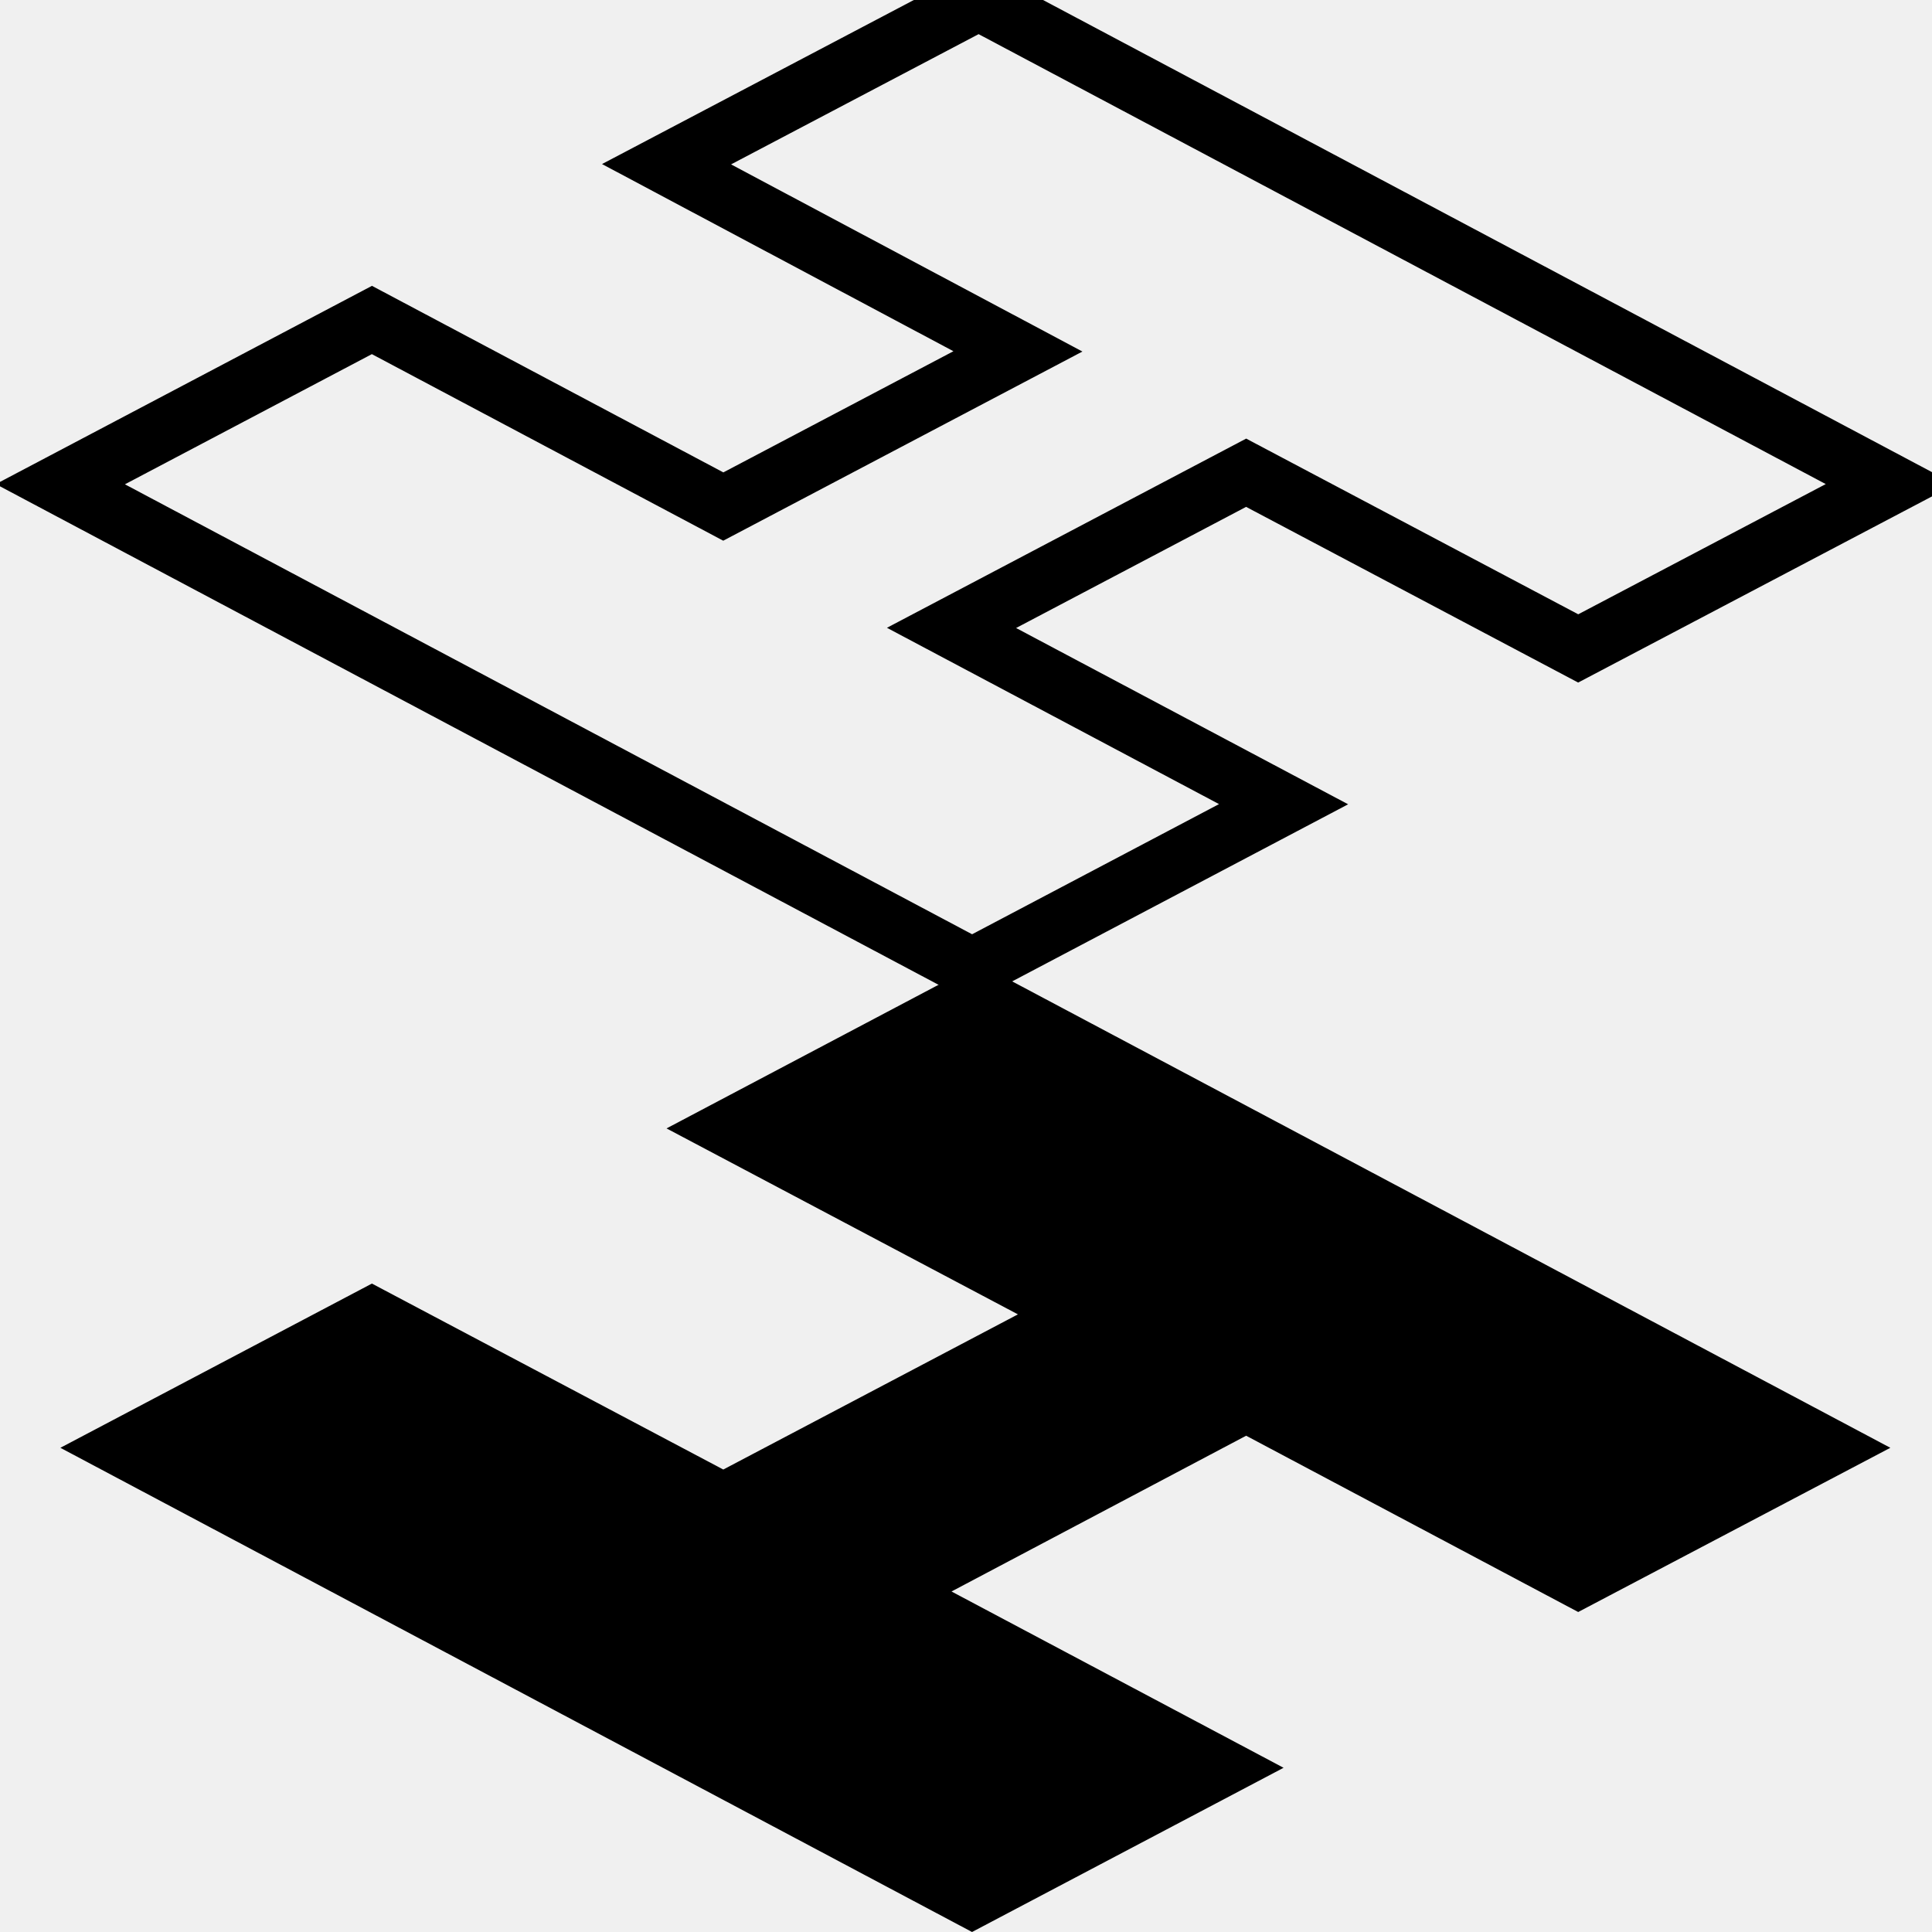
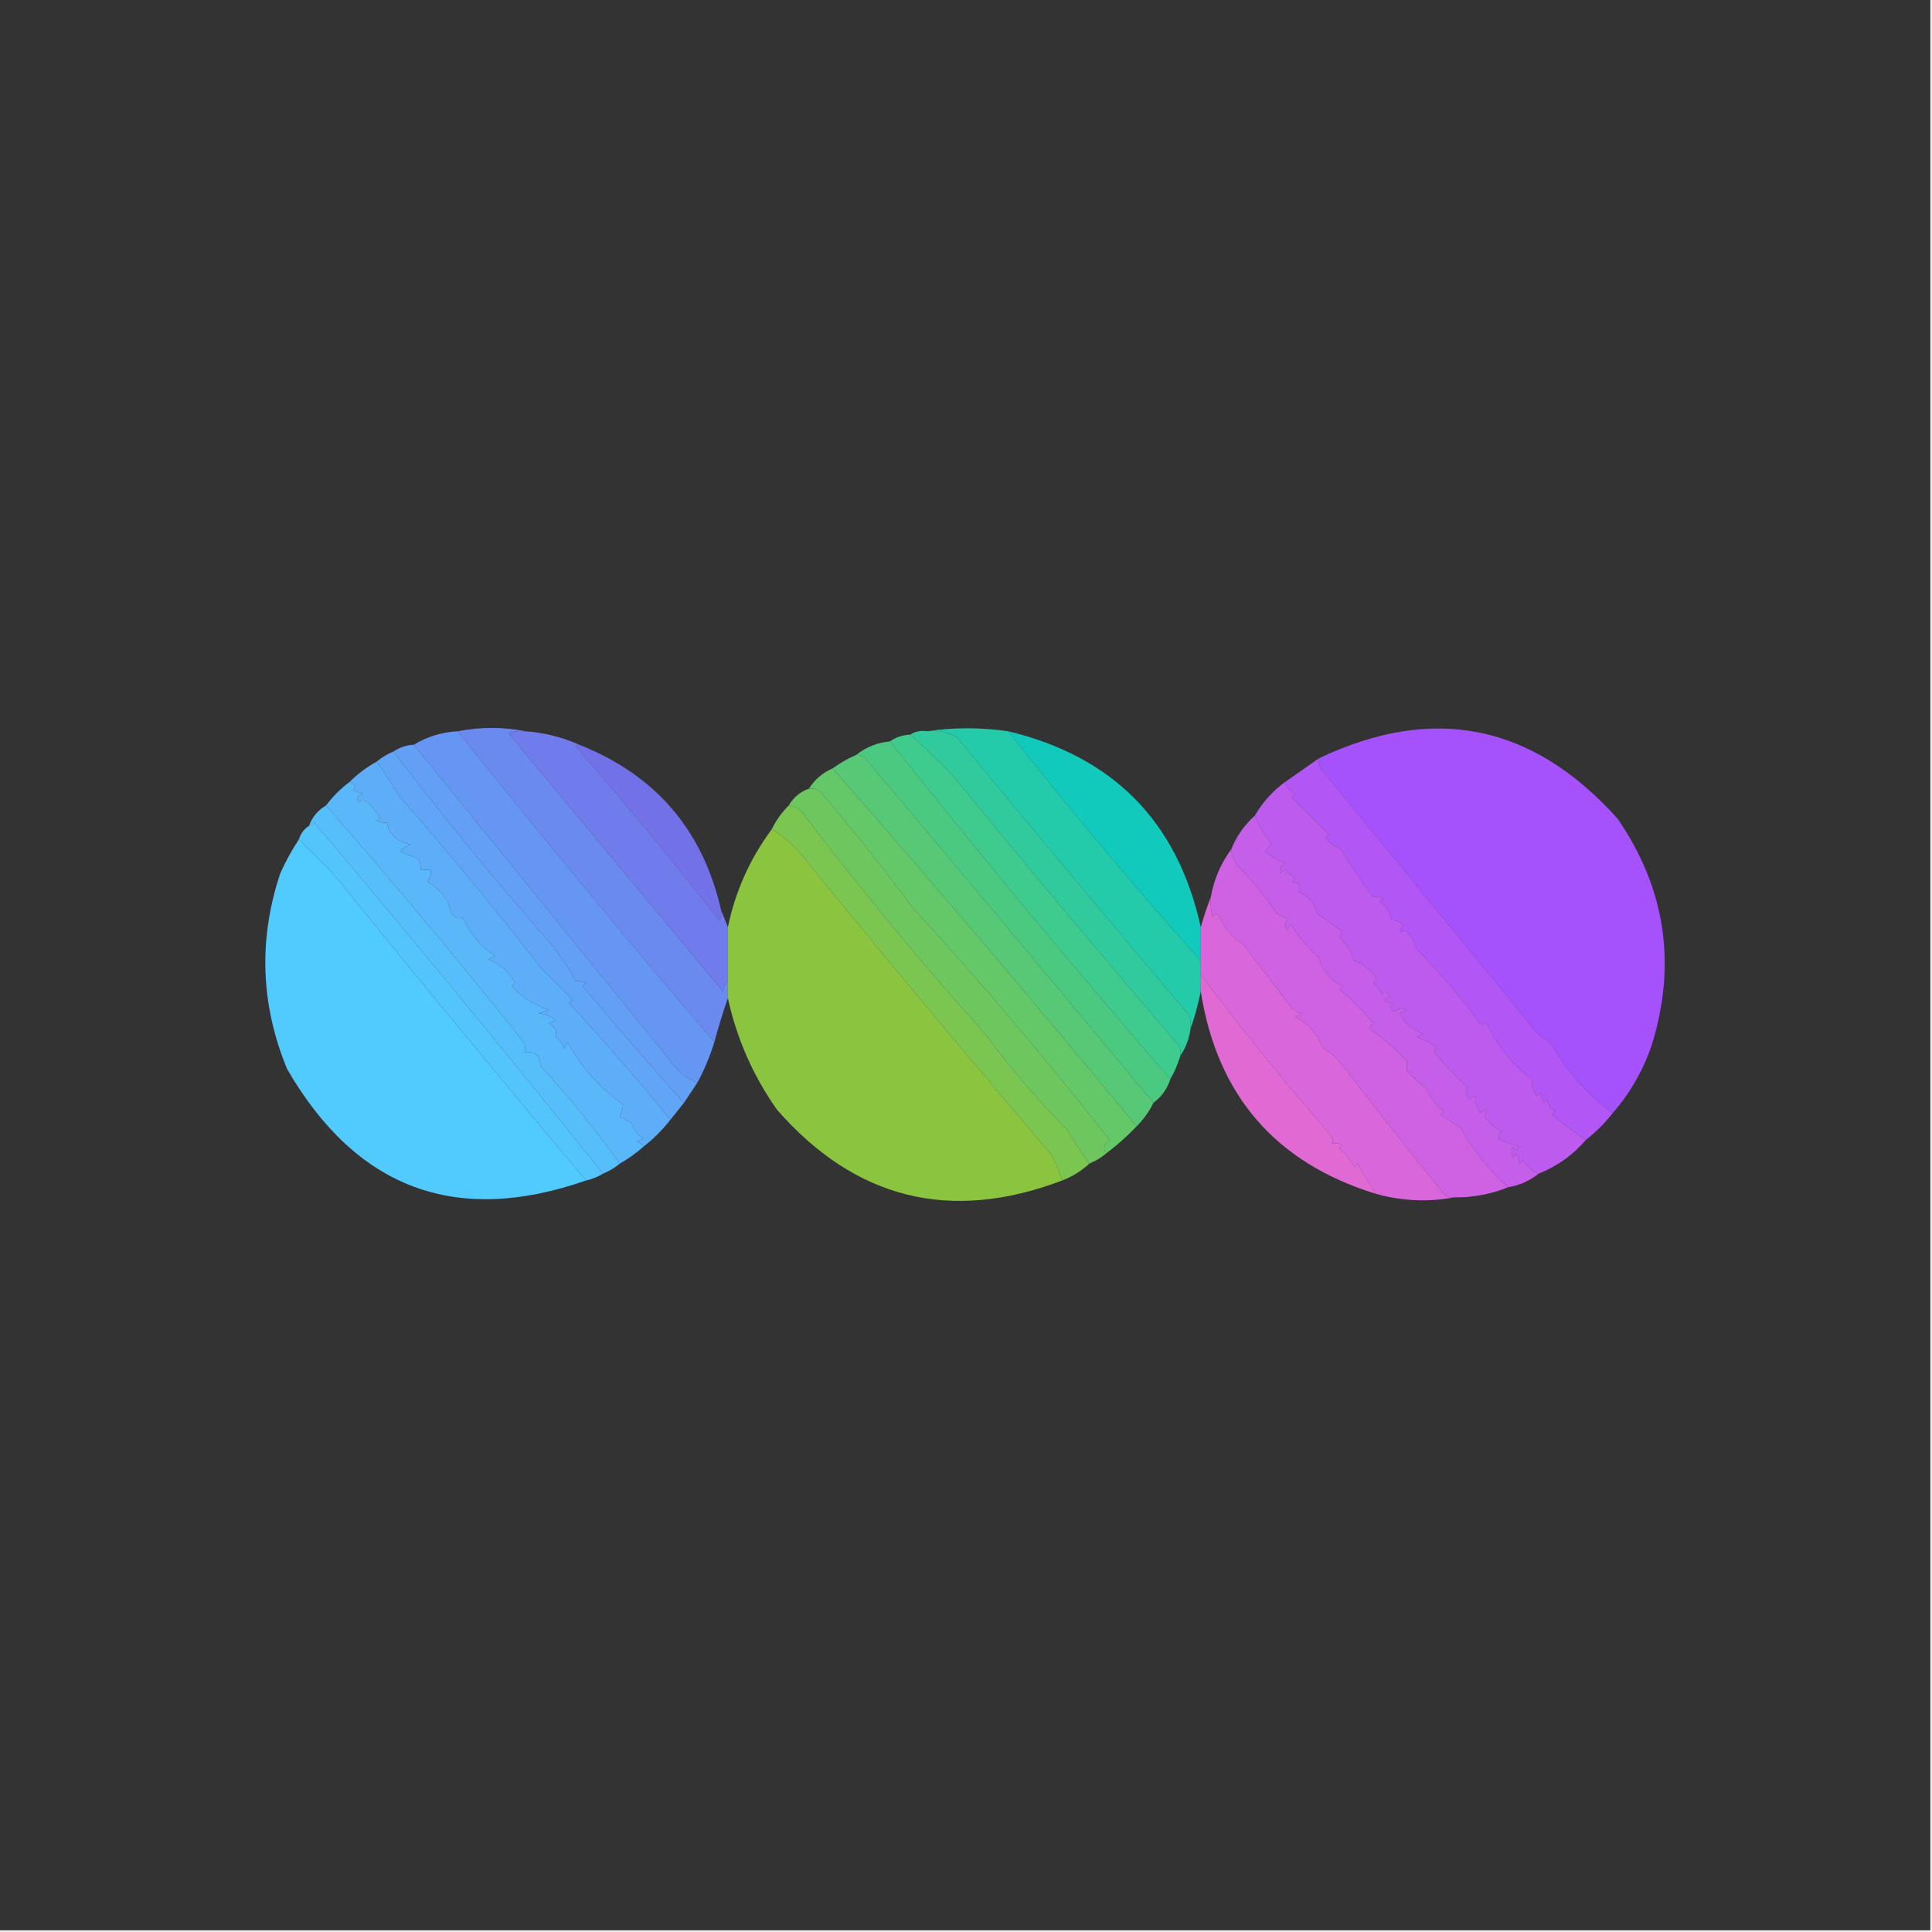
- <svg xmlns="http://www.w3.org/2000/svg" width="32" height="32" fill="none">
-   <style>
-     .stroke {
-       stroke: #000;
-     }
-     .fill {
-       fill: #000;
-     }
-     @media (prefers-color-scheme: dark) {
-       .stroke {
-         stroke: #fff;
-       }
-       .fill {
-         fill: #fff;
-       }
-     }
-   </style>
-   <path class="stroke" fill-rule="evenodd" d="M16.1 16.04 1 8.02 6.16 5.3l5.82 3.09 4.88-2.57-5.82-3.1L16.21 0l15.1 8.02-5.17 2.72-5.5-2.91-4.88 2.57 5.5 2.92-5.16 2.72Z" />
-   <path class="fill" fill-rule="evenodd" d="M16.1 32 1 23.98l5.16-2.72 5.82 3.08 4.88-2.57-5.82-3.08 5.17-2.73 15.1 8.02-5.17 2.72-5.5-2.92-4.88 2.58 5.5 2.92L16.1 32Z" />
+ <svg xmlns="http://www.w3.org/2000/svg" version="1.1" width="572px" height="572px" style="shape-rendering:geometricPrecision; text-rendering:geometricPrecision; image-rendering:optimizeQuality; fill-rule:evenodd; clip-rule:evenodd">
+   <g>
+     <path style="opacity:1" fill="#333333" d="M -0.5,-0.5 C 190.167,-0.5 380.833,-0.5 571.5,-0.5C 571.5,190.167 571.5,380.833 571.5,571.5C 380.833,571.5 190.167,571.5 -0.5,571.5C -0.5,380.833 -0.5,190.167 -0.5,-0.5 Z" />
+   </g>
+   <g>
+     <path style="opacity:1" fill="#23cbaa" d="M 274.5,216.5 C 282.347,215.326 290.347,215.326 298.5,216.5C 316.807,239.802 335.807,262.468 355.5,284.5C 355.5,285.833 355.5,287.167 355.5,288.5C 355.5,290.167 355.5,291.833 355.5,293.5C 354.775,297.231 353.775,300.898 352.5,304.5C 352.657,303.127 352.49,301.793 352,300.5C 328.923,273.266 306.09,245.933 283.5,218.5C 280.788,216.74 277.788,216.073 274.5,216.5 Z" />
+   </g>
+   <g>
+     <path style="opacity:1" fill="#a552fd" d="M 477.5,329.5 C 469.805,323.964 463.639,316.964 459,308.5C 457.045,307.547 455.378,306.213 454,304.5C 433.022,278.852 412.022,253.185 391,227.5C 390.517,226.552 390.351,225.552 390.5,224.5C 424.41,208.382 453.91,214.382 479,242.5C 493.123,263.13 496.456,285.463 489,309.5C 486.417,317.014 482.583,323.681 477.5,329.5 Z" />
+   </g>
+   <g>
+     <path style="opacity:1" fill="#6a8af0" d="M 155.5,216.5 C 153.801,216.34 152.134,216.506 150.5,217C 171.682,242.513 192.849,268.013 214,293.5C 214.232,292.263 214.732,291.263 215.5,290.5C 215.5,292.167 215.5,293.833 215.5,295.5C 214.012,299.787 212.678,304.12 211.5,308.5C 185.73,278.356 160.397,247.689 135.5,216.5C 142.266,215.191 148.932,215.191 155.5,216.5 Z" />
+   </g>
+   <g>
+     <path style="opacity:1" fill="#30ca9c" d="M 269.5,217.5 C 270.919,216.549 272.585,216.216 274.5,216.5C 277.788,216.073 280.788,216.74 283.5,218.5C 306.09,245.933 328.923,273.266 352,300.5C 352.49,301.793 352.657,303.127 352.5,304.5C 352.097,307.486 351.097,310.152 349.5,312.5C 349.649,311.448 349.483,310.448 349,309.5C 326.372,283.194 304.038,256.527 282,229.5C 277.917,225.247 273.751,221.247 269.5,217.5 Z" />
+   </g>
+   <g>
+     <path style="opacity:1" fill="#6696f3" d="M 135.5,216.5 C 160.397,247.689 185.73,278.356 211.5,308.5C 210.224,312.662 208.557,316.662 206.5,320.5C 202.954,319.128 200.12,316.795 198,313.5C 172.839,282.523 147.673,251.523 122.5,220.5C 126.403,218.102 130.736,216.769 135.5,216.5 Z" />
+   </g>
+   <g>
+     <path style="opacity:1" fill="#3fca8e" d="M 269.5,217.5 C 273.751,221.247 277.917,225.247 282,229.5C 304.038,256.527 326.372,283.194 349,309.5C 349.483,310.448 349.649,311.448 349.5,312.5C 348.736,315.018 347.736,317.351 346.5,319.5C 318.139,286.8 290.472,253.466 263.5,219.5C 265.214,218.262 267.214,217.595 269.5,217.5 Z" />
+   </g>
+   <g>
+     <path style="opacity:1" fill="#11cabc" d="M 298.5,216.5 C 329.659,223.992 348.659,243.325 355.5,274.5C 355.5,277.833 355.5,281.167 355.5,284.5C 335.807,262.468 316.807,239.802 298.5,216.5 Z" />
+   </g>
+   <g>
+     <path style="opacity:1" fill="#7371e8" d="M 171.5,220.5 C 194.112,229.446 208.112,245.779 213.5,269.5C 213.649,270.552 213.483,271.552 213,272.5C 199.609,255.372 185.442,238.205 170.5,221C 170.728,220.601 171.062,220.435 171.5,220.5 Z" />
+   </g>
+   <g>
+     <path style="opacity:1" fill="#629ff5" d="M 122.5,220.5 C 147.673,251.523 172.839,282.523 198,313.5C 200.12,316.795 202.954,319.128 206.5,320.5C 205.167,322.5 203.833,324.5 202.5,326.5C 192.381,315.232 182.381,303.732 172.5,292C 172.833,291.667 173.167,291.333 173.5,291C 172.552,290.517 171.552,290.351 170.5,290.5C 168.602,287.08 166.435,283.747 164,280.5C 147.441,261.687 131.608,242.354 116.5,222.5C 118.297,221.27 120.297,220.604 122.5,220.5 Z" />
+   </g>
+   <g>
+     <path style="opacity:1" fill="#4bc981" d="M 263.5,219.5 C 290.472,253.466 318.139,286.8 346.5,319.5C 345.557,322.4 343.89,324.733 341.5,326.5C 313.423,292.723 285.257,259.057 257,225.5C 256.184,224.177 255.017,223.511 253.5,223.5C 256.37,221.206 259.703,219.872 263.5,219.5 Z" />
+   </g>
+   <g>
+     <path style="opacity:1" fill="#60a5f6" d="M 116.5,222.5 C 131.608,242.354 147.441,261.687 164,280.5C 166.435,283.747 168.602,287.08 170.5,290.5C 171.552,290.351 172.552,290.517 173.5,291C 173.167,291.333 172.833,291.667 172.5,292C 182.381,303.732 192.381,315.232 202.5,326.5C 201.136,328.191 199.803,329.858 198.5,331.5C 188.839,319.659 178.839,308.159 168.5,297C 168.833,296.667 169.167,296.333 169.5,296C 166.509,293.043 163.509,290.043 160.5,287C 147.534,270.223 133.367,253.057 118,235.5C 115.987,232.002 113.82,228.669 111.5,225.5C 112.965,224.263 114.632,223.263 116.5,222.5 Z" />
+   </g>
+   <g>
+     <path style="opacity:1" fill="#57c875" d="M 253.5,223.5 C 255.017,223.511 256.184,224.177 257,225.5C 285.257,259.057 313.423,292.723 341.5,326.5C 340.214,329.117 338.547,331.45 336.5,333.5C 307.046,297.642 277.046,262.309 246.5,227.5C 248.663,225.917 250.996,224.584 253.5,223.5 Z" />
+   </g>
+   <g>
+     <path style="opacity:1" fill="#b257f6" d="M 390.5,224.5 C 390.351,225.552 390.517,226.552 391,227.5C 412.022,253.185 433.022,278.852 454,304.5C 455.378,306.213 457.045,307.547 459,308.5C 463.639,316.964 469.805,323.964 477.5,329.5C 475.167,332.5 472.5,335.167 469.5,337.5C 466.086,335.273 462.753,332.773 459.5,330C 459.833,329.667 460.167,329.333 460.5,329C 459.151,328.228 458.318,327.061 458,325.5C 457.667,325.833 457.333,326.167 457,326.5C 456.667,325.5 456.333,324.5 456,323.5C 455.667,323.833 455.333,324.167 455,324.5C 453.991,322.975 453.491,321.308 453.5,319.5C 447.626,315.174 443.126,309.507 440,302.5C 439.086,303.654 438.253,303.487 437.5,302C 432.521,295.237 426.354,288.071 419,280.5C 418.74,278.382 417.74,276.716 416,275.5C 414.334,276.34 414.167,275.84 415.5,274C 414.448,272.881 413.281,272.381 412,272.5C 411.654,270.152 410.487,268.319 408.5,267C 408.833,266.667 409.167,266.333 409.5,266C 408.552,265.517 407.552,265.351 406.5,265.5C 403.241,261.042 400.074,256.376 397,251.5C 395.229,250.696 393.729,249.529 392.5,248C 392.833,247.667 393.167,247.333 393.5,247C 389.842,243.376 386.175,239.709 382.5,236C 382.833,235.667 383.167,235.333 383.5,235C 381.937,234.241 380.937,233.074 380.5,231.5C 383.833,229.167 387.167,226.833 390.5,224.5 Z" />
+   </g>
+   <g>
+     <path style="opacity:1" fill="#64c768" d="M 246.5,227.5 C 277.046,262.309 307.046,297.642 336.5,333.5C 333.729,336.392 330.729,339.058 327.5,341.5C 326.491,340.061 326.824,338.728 328.5,337.5C 309.85,313.691 290.35,290.691 270,268.5C 261.419,256.909 252.419,245.576 243,234.5C 241.989,233.663 240.822,233.33 239.5,233.5C 241.219,230.781 243.553,228.781 246.5,227.5 Z" />
+   </g>
+   <g>
+     <path style="opacity:1" fill="#707bec" d="M 155.5,216.5 C 161.17,216.917 166.503,218.251 171.5,220.5C 171.062,220.435 170.728,220.601 170.5,221C 185.442,238.205 199.609,255.372 213,272.5C 213.483,271.552 213.649,270.552 213.5,269.5C 214.167,271.167 214.833,272.833 215.5,274.5C 215.5,279.833 215.5,285.167 215.5,290.5C 214.732,291.263 214.232,292.263 214,293.5C 192.849,268.013 171.682,242.513 150.5,217C 152.134,216.506 153.801,216.34 155.5,216.5 Z" />
+   </g>
+   <g>
+     <path style="opacity:1" fill="#59b7fa" d="M 103.5,231.5 C 105.233,232.008 105.566,232.841 104.5,234C 105.5,234.333 106.5,234.667 107.5,235C 106.044,235.423 105.544,236.256 106,237.5C 107.073,236.72 108.24,236.887 109.5,238C 110.636,239.53 111.636,240.863 112.5,242C 112.167,242.333 111.833,242.667 111.5,243C 112.448,243.483 113.448,243.649 114.5,243.5C 115.295,247.123 117.628,249.29 121.5,250C 120.328,250.419 119.328,251.085 118.5,252C 120.087,252.862 121.754,253.529 123.5,254C 124.337,255.011 124.67,256.178 124.5,257.5C 125.5,257.5 126.5,257.5 127.5,257.5C 127.67,258.822 127.337,259.989 126.5,261C 130.402,263.288 132.735,266.288 133.5,270C 134.469,271.758 135.636,272.258 137,271.5C 138.71,275.94 141.876,279.773 146.5,283C 145.833,283.333 145.167,283.667 144.5,284C 148.006,285.315 150.673,287.648 152.5,291C 152.167,291.333 151.833,291.667 151.5,292C 154.542,295.249 158.209,297.583 162.5,299C 161.5,299.333 160.5,299.667 159.5,300C 161.384,300.216 163.051,300.883 164.5,302C 163.833,302.333 163.167,302.667 162.5,303C 164.394,304.101 165.061,305.434 164.5,307C 165.701,307.903 166.535,309.069 167,310.5C 167.333,309.833 167.667,309.167 168,308.5C 172.057,315.894 177.557,322.061 184.5,327C 184.335,328.117 184.002,329.284 183.5,330.5C 184.628,331.262 185.795,331.929 187,332.5C 187.574,334.492 188.741,335.992 190.5,337C 189.833,337.333 189.167,337.667 188.5,338C 189.416,338.278 190.082,338.778 190.5,339.5C 188.343,341.412 186.009,343.079 183.5,344.5C 176.312,334.461 168.479,324.795 160,315.5C 159.888,312.553 158.388,311.22 155.5,311.5C 155.649,310.448 155.483,309.448 155,308.5C 136.097,284.755 116.597,261.422 96.5,238.5C 98.5,235.833 100.833,233.5 103.5,231.5 Z" />
+   </g>
+   <g>
+     <path style="opacity:1" fill="#bd5bef" d="M 380.5,231.5 C 380.937,233.074 381.937,234.241 383.5,235C 383.167,235.333 382.833,235.667 382.5,236C 386.175,239.709 389.842,243.376 393.5,247C 393.167,247.333 392.833,247.667 392.5,248C 393.729,249.529 395.229,250.696 397,251.5C 400.074,256.376 403.241,261.042 406.5,265.5C 407.552,265.351 408.552,265.517 409.5,266C 409.167,266.333 408.833,266.667 408.5,267C 410.487,268.319 411.654,270.152 412,272.5C 413.281,272.381 414.448,272.881 415.5,274C 414.167,275.84 414.334,276.34 416,275.5C 417.74,276.716 418.74,278.382 419,280.5C 426.354,288.071 432.521,295.237 437.5,302C 438.253,303.487 439.086,303.654 440,302.5C 443.126,309.507 447.626,315.174 453.5,319.5C 453.491,321.308 453.991,322.975 455,324.5C 455.333,324.167 455.667,323.833 456,323.5C 456.333,324.5 456.667,325.5 457,326.5C 457.333,326.167 457.667,325.833 458,325.5C 458.318,327.061 459.151,328.228 460.5,329C 460.167,329.333 459.833,329.667 459.5,330C 462.753,332.773 466.086,335.273 469.5,337.5C 465.674,341.99 461.007,345.323 455.5,347.5C 453.549,346.718 452.049,345.384 451,343.5C 450.667,343.833 450.333,344.167 450,344.5C 449.667,343.5 449.333,342.5 449,341.5C 448.667,341.833 448.333,342.167 448,342.5C 447.333,341.5 447.333,340.5 448,339.5C 448.654,340.696 449.154,340.696 449.5,339.5C 447.659,338.77 445.825,338.103 444,337.5C 443.383,336.551 443.549,335.718 444.5,335C 442.415,333.959 440.748,332.459 439.5,330.5C 440.629,328.471 440.129,328.137 438,329.5C 437.691,328.234 437.191,327.067 436.5,326C 437.34,324.334 436.84,324.167 435,325.5C 433.887,324.24 433.72,323.073 434.5,322C 431.317,318.985 428.317,315.818 425.5,312.5C 424.359,311.575 424.359,310.741 425.5,310C 423.623,308.815 421.623,307.815 419.5,307C 420.167,306.667 420.833,306.333 421.5,306C 418.232,305.064 415.899,303.064 414.5,300C 415.167,299.667 415.833,299.333 416.5,299C 415.216,298.316 414.049,298.483 413,299.5C 411.513,298.747 411.346,297.914 412.5,297C 409.456,296.641 409.122,295.974 411.5,295C 410.747,293.513 409.914,293.346 409,294.5C 408.535,293.069 407.701,291.903 406.5,291C 406.957,290.586 407.291,290.086 407.5,289.5C 405.484,286.898 403.317,285.231 401,284.5C 400.122,281.785 398.622,279.451 396.5,277.5C 396.709,276.914 397.043,276.414 397.5,276C 394.858,273.794 392.358,271.961 390,270.5C 389.214,267.417 387.381,265.251 384.5,264C 385.345,262.442 384.679,261.442 382.5,261C 382.833,260.667 383.167,260.333 383.5,260C 382.354,259.355 381.354,258.522 380.5,257.5C 379.914,257.709 379.414,258.043 379,258.5C 378.689,257.258 379.189,256.258 380.5,255.5C 378.31,254.777 376.31,253.61 374.5,252C 375.167,251.333 375.833,250.667 376.5,250C 374.423,247.337 372.757,244.504 371.5,241.5C 373.766,237.564 376.766,234.231 380.5,231.5 Z" />
+   </g>
+   <g>
+     <path style="opacity:1" fill="#56befb" d="M 96.5,238.5 C 116.597,261.422 136.097,284.755 155,308.5C 155.483,309.448 155.649,310.448 155.5,311.5C 158.388,311.22 159.888,312.553 160,315.5C 168.479,324.795 176.312,334.461 183.5,344.5C 182.035,345.737 180.368,346.737 178.5,347.5C 150.883,312.907 122.383,278.24 93,243.5C 92.617,244.056 92.117,244.389 91.5,244.5C 92.419,241.911 94.086,239.911 96.5,238.5 Z" />
+   </g>
+   <g>
+     <path style="opacity:1" fill="#54c4fd" d="M 178.5,347.5 C 176.95,348.441 175.284,349.107 173.5,349.5C 148.566,319.825 123.566,289.491 98.5,258.5C 95.16,255.133 91.827,251.8 88.5,248.5C 89.026,246.77 90.026,245.436 91.5,244.5C 92.117,244.389 92.617,244.056 93,243.5C 122.383,278.24 150.883,312.907 178.5,347.5 Z" />
+   </g>
+   <g>
+     <path style="opacity:1" fill="#c55ee9" d="M 371.5,241.5 C 372.757,244.504 374.423,247.337 376.5,250C 375.833,250.667 375.167,251.333 374.5,252C 376.31,253.61 378.31,254.777 380.5,255.5C 379.189,256.258 378.689,257.258 379,258.5C 379.414,258.043 379.914,257.709 380.5,257.5C 381.354,258.522 382.354,259.355 383.5,260C 383.167,260.333 382.833,260.667 382.5,261C 384.679,261.442 385.345,262.442 384.5,264C 387.381,265.251 389.214,267.417 390,270.5C 392.358,271.961 394.858,273.794 397.5,276C 397.043,276.414 396.709,276.914 396.5,277.5C 398.622,279.451 400.122,281.785 401,284.5C 403.317,285.231 405.484,286.898 407.5,289.5C 407.291,290.086 406.957,290.586 406.5,291C 407.701,291.903 408.535,293.069 409,294.5C 409.914,293.346 410.747,293.513 411.5,295C 409.122,295.974 409.456,296.641 412.5,297C 411.346,297.914 411.513,298.747 413,299.5C 414.049,298.483 415.216,298.316 416.5,299C 415.833,299.333 415.167,299.667 414.5,300C 415.899,303.064 418.232,305.064 421.5,306C 420.833,306.333 420.167,306.667 419.5,307C 421.623,307.815 423.623,308.815 425.5,310C 424.359,310.741 424.359,311.575 425.5,312.5C 428.317,315.818 431.317,318.985 434.5,322C 433.72,323.073 433.887,324.24 435,325.5C 436.84,324.167 437.34,324.334 436.5,326C 437.191,327.067 437.691,328.234 438,329.5C 440.129,328.137 440.629,328.471 439.5,330.5C 440.748,332.459 442.415,333.959 444.5,335C 443.549,335.718 443.383,336.551 444,337.5C 445.825,338.103 447.659,338.77 449.5,339.5C 449.154,340.696 448.654,340.696 448,339.5C 447.333,340.5 447.333,341.5 448,342.5C 448.333,342.167 448.667,341.833 449,341.5C 449.333,342.5 449.667,343.5 450,344.5C 450.333,344.167 450.667,343.833 451,343.5C 452.049,345.384 453.549,346.718 455.5,347.5C 452.912,349.592 449.912,350.925 446.5,351.5C 440.622,346.178 435.955,340.345 432.5,334C 430.548,332.608 428.548,331.275 426.5,330C 426.833,329.667 427.167,329.333 427.5,329C 425.251,327.255 423.584,325.088 422.5,322.5C 420.324,320.823 418.324,318.989 416.5,317C 416.5,316 416.5,315 416.5,314C 413.163,310.546 409.497,307.379 405.5,304.5C 405.709,303.914 406.043,303.414 406.5,303C 403.272,298.857 399.938,295.524 396.5,293C 396.833,292.667 397.167,292.333 397.5,292C 393.905,290.236 391.572,287.402 390.5,283.5C 387.525,280.97 384.692,277.636 382,273.5C 381.667,274.167 381.333,274.833 381,275.5C 380.316,274.216 380.483,273.049 381.5,272C 380.234,271.691 379.067,271.191 378,270.5C 374.703,265.372 370.87,260.706 366.5,256.5C 365.438,254.978 364.771,253.312 364.5,251.5C 366.062,247.608 368.395,244.275 371.5,241.5 Z" />
+   </g>
+   <g>
+     <path style="opacity:1" fill="#51cafd" d="M 88.5,248.5 C 91.827,251.8 95.16,255.133 98.5,258.5C 123.566,289.491 148.566,319.825 173.5,349.5C 135.009,362.944 105.509,351.944 85,316.5C 77.133,297.423 76.466,278.089 83,258.5C 84.592,254.979 86.425,251.646 88.5,248.5 Z" />
+   </g>
+   <g>
+     <path style="opacity:1" fill="#5dadf8" d="M 111.5,225.5 C 113.82,228.669 115.987,232.002 118,235.5C 133.367,253.057 147.534,270.223 160.5,287C 163.509,290.043 166.509,293.043 169.5,296C 169.167,296.333 168.833,296.667 168.5,297C 178.839,308.159 188.839,319.659 198.5,331.5C 196.167,334.5 193.5,337.167 190.5,339.5C 190.082,338.778 189.416,338.278 188.5,338C 189.167,337.667 189.833,337.333 190.5,337C 188.741,335.992 187.574,334.492 187,332.5C 185.795,331.929 184.628,331.262 183.5,330.5C 184.002,329.284 184.335,328.117 184.5,327C 177.557,322.061 172.057,315.894 168,308.5C 167.667,309.167 167.333,309.833 167,310.5C 166.535,309.069 165.701,307.903 164.5,307C 165.061,305.434 164.394,304.101 162.5,303C 163.167,302.667 163.833,302.333 164.5,302C 163.051,300.883 161.384,300.216 159.5,300C 160.5,299.667 161.5,299.333 162.5,299C 158.209,297.583 154.542,295.249 151.5,292C 151.833,291.667 152.167,291.333 152.5,291C 150.673,287.648 148.006,285.315 144.5,284C 145.167,283.667 145.833,283.333 146.5,283C 141.876,279.773 138.71,275.94 137,271.5C 135.636,272.258 134.469,271.758 133.5,270C 132.735,266.288 130.402,263.288 126.5,261C 127.337,259.989 127.67,258.822 127.5,257.5C 126.5,257.5 125.5,257.5 124.5,257.5C 124.67,256.178 124.337,255.011 123.5,254C 121.754,253.529 120.087,252.862 118.5,252C 119.328,251.085 120.328,250.419 121.5,250C 117.628,249.29 115.295,247.123 114.5,243.5C 113.448,243.649 112.448,243.483 111.5,243C 111.833,242.667 112.167,242.333 112.5,242C 111.636,240.863 110.636,239.53 109.5,238C 108.24,236.887 107.073,236.72 106,237.5C 105.544,236.256 106.044,235.423 107.5,235C 106.5,234.667 105.5,234.333 104.5,234C 105.566,232.841 105.233,232.008 103.5,231.5C 105.86,229.147 108.527,227.147 111.5,225.5 Z" />
+   </g>
+   <g>
+     <path style="opacity:1" fill="#8bc540" d="M 228.5,245.5 C 231.188,247.132 233.688,249.132 236,251.5C 260.623,281.792 285.623,311.792 311,341.5C 312.454,344.071 313.62,346.738 314.5,349.5C 281.359,362.057 253.193,355.057 230,328.5C 222.921,318.408 218.087,307.408 215.5,295.5C 215.5,293.833 215.5,292.167 215.5,290.5C 215.5,285.167 215.5,279.833 215.5,274.5C 217.706,263.884 222.039,254.217 228.5,245.5 Z" />
+   </g>
+   <g>
+     <path style="opacity:1" fill="#7bc651" d="M 233.5,238.5 C 235.09,238.628 236.423,239.295 237.5,240.5C 254.693,263.204 272.86,285.204 292,306.5C 298.913,316.021 306.913,325.354 316,334.5C 318.03,338.009 320.196,341.342 322.5,344.5C 320.206,346.653 317.54,348.32 314.5,349.5C 313.62,346.738 312.454,344.071 311,341.5C 285.623,311.792 260.623,281.792 236,251.5C 233.688,249.132 231.188,247.132 228.5,245.5C 229.754,242.907 231.42,240.573 233.5,238.5 Z" />
+   </g>
+   <g>
+     <path style="opacity:1" fill="#cf62e3" d="M 364.5,251.5 C 364.771,253.312 365.438,254.978 366.5,256.5C 370.87,260.706 374.703,265.372 378,270.5C 379.067,271.191 380.234,271.691 381.5,272C 380.483,273.049 380.316,274.216 381,275.5C 381.333,274.833 381.667,274.167 382,273.5C 384.692,277.636 387.525,280.97 390.5,283.5C 391.572,287.402 393.905,290.236 397.5,292C 397.167,292.333 396.833,292.667 396.5,293C 399.938,295.524 403.272,298.857 406.5,303C 406.043,303.414 405.709,303.914 405.5,304.5C 409.497,307.379 413.163,310.546 416.5,314C 416.5,315 416.5,316 416.5,317C 418.324,318.989 420.324,320.823 422.5,322.5C 423.584,325.088 425.251,327.255 427.5,329C 427.167,329.333 426.833,329.667 426.5,330C 428.548,331.275 430.548,332.608 432.5,334C 435.955,340.345 440.622,346.178 446.5,351.5C 441.421,353.57 436.087,354.57 430.5,354.5C 429.325,354.719 428.325,354.386 427.5,353.5C 416.832,340.328 406.332,326.995 396,313.5C 394.5,312.333 393,311.167 391.5,310C 390.257,306.38 387.591,303.38 383.5,301C 384.167,300.667 384.833,300.333 385.5,300C 384.376,299.751 383.376,299.251 382.5,298.5C 377.667,292.167 372.833,285.833 368,279.5C 365.054,277.738 362.721,275.071 361,271.5C 360.333,270.167 359.667,270.167 359,271.5C 358.505,269.527 358.338,267.527 358.5,265.5C 359.432,260.311 361.432,255.644 364.5,251.5 Z" />
+   </g>
+   <g>
+     <path style="opacity:1" fill="#6ec75e" d="M 239.5,233.5 C 240.822,233.33 241.989,233.663 243,234.5C 252.419,245.576 261.419,256.909 270,268.5C 290.35,290.691 309.85,313.691 328.5,337.5C 326.824,338.728 326.491,340.061 327.5,341.5C 325.999,342.752 324.332,343.752 322.5,344.5C 320.196,341.342 318.03,338.009 316,334.5C 306.913,325.354 298.913,316.021 292,306.5C 272.86,285.204 254.693,263.204 237.5,240.5C 236.423,239.295 235.09,238.628 233.5,238.5C 234.911,236.086 236.911,234.419 239.5,233.5 Z" />
+   </g>
+   <g>
+     <path style="opacity:1" fill="#da66db" d="M 358.5,265.5 C 358.338,267.527 358.505,269.527 359,271.5C 359.667,270.167 360.333,270.167 361,271.5C 362.721,275.071 365.054,277.738 368,279.5C 372.833,285.833 377.667,292.167 382.5,298.5C 383.376,299.251 384.376,299.751 385.5,300C 384.833,300.333 384.167,300.667 383.5,301C 387.591,303.38 390.257,306.38 391.5,310C 393,311.167 394.5,312.333 396,313.5C 406.332,326.995 416.832,340.328 427.5,353.5C 428.325,354.386 429.325,354.719 430.5,354.5C 422.864,355.935 415.198,355.602 407.5,353.5C 405.491,350.646 403.657,347.646 402,344.5C 401.667,344.833 401.333,345.167 401,345.5C 399.859,343.391 398.359,341.558 396.5,340C 396.833,339.667 397.167,339.333 397.5,339C 396.552,338.517 395.552,338.351 394.5,338.5C 394.719,337.325 394.386,336.325 393.5,335.5C 380.131,320.216 367.464,304.549 355.5,288.5C 355.5,287.167 355.5,285.833 355.5,284.5C 355.5,281.167 355.5,277.833 355.5,274.5C 356.374,271.465 357.374,268.465 358.5,265.5 Z" />
+   </g>
+   <g>
+     <path style="opacity:1" fill="#e169d4" d="M 355.5,288.5 C 367.464,304.549 380.131,320.216 393.5,335.5C 394.386,336.325 394.719,337.325 394.5,338.5C 395.552,338.351 396.552,338.517 397.5,339C 397.167,339.333 396.833,339.667 396.5,340C 398.359,341.558 399.859,343.391 401,345.5C 401.333,345.167 401.667,344.833 402,344.5C 403.657,347.646 405.491,350.646 407.5,353.5C 377.693,344.357 360.36,324.357 355.5,293.5C 355.5,291.833 355.5,290.167 355.5,288.5 Z" />
+   </g>
</svg>
